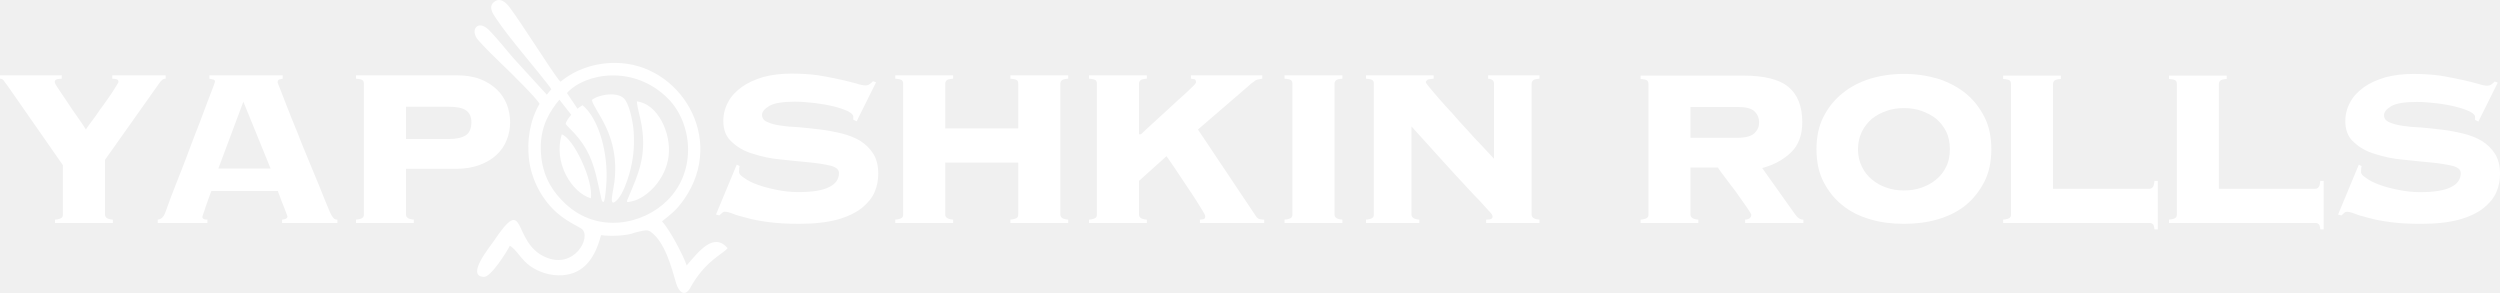
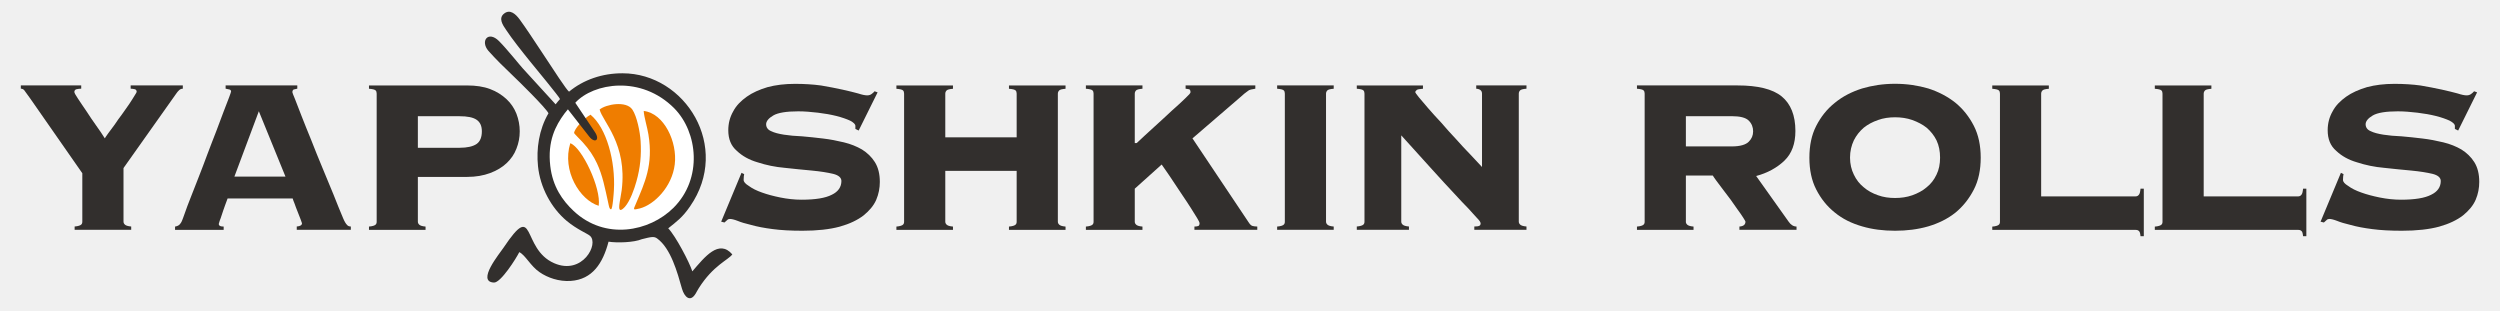
- <svg xmlns="http://www.w3.org/2000/svg" id="_лой_2" viewBox="0 0 1866.88 218.75">
+ <svg xmlns="http://www.w3.org/2000/svg" id="_Слой_1" data-name="Слой_1" viewBox="0 0 731.34 90.71">
  <defs>
-     <style>.cls-1,.cls-2{fill:#fff;}.cls-2{fill-rule:evenodd;}</style>
+     <style>
+       .cls-1 {
+         fill: #fff;
+       }
+ 
+       .cls-2, .cls-3 {
+         fill-rule: evenodd;
+       }
+ 
+       .cls-2, .cls-4 {
+         fill: #322f2d;
+       }
+ 
+       .cls-3 {
+         fill: #ef7d00;
+       }
+     </style>
  </defs>
-   <g id="_лой_1-2">
-     <g>
-       <g>
-         <path class="cls-1" d="M1262.36,160.23c0,1.04,.42,1.67,1.05,2.3,.63,.63,2.09,1.26,4.81,1.47v2.51h-43.1v-2.51c2.72-.21,4.4-.84,5.02-1.47,.63-.63,.84-1.26,.84-2.3V62.73c0-1.05-.21-1.88-.84-2.51-.62-.63-2.3-1.05-5.02-1.26v-2.51h76.59c15.48,0,26.78,2.72,33.68,8.37,6.91,5.65,10.46,14.44,10.46,26.36,0,9.62-2.72,17.15-8.37,22.6-5.65,5.44-12.97,9.42-21.55,11.72l24.69,34.73c1.67,2.51,3.77,3.77,6.07,3.77v2.51h-43.52v-2.51c3.14-.21,4.6-1.47,4.6-3.77,0-.21-.63-1.26-1.68-2.93-1.04-1.67-2.51-3.76-4.18-6.07-1.67-2.3-3.56-5.02-5.44-7.74-2.09-2.72-3.97-5.23-5.86-7.74-1.88-2.51-3.56-4.81-5.02-6.69-1.47-1.88-2.31-3.35-2.72-3.97h-20.51v35.15Zm35.15-57.33c6.07,0,10.46-1.26,12.76-3.56,2.3-2.31,3.35-4.81,3.35-7.95s-1.05-5.86-3.35-8.16c-2.3-2.3-6.69-3.35-12.76-3.35h-35.15v23.02h35.15Z" />
-         <path class="cls-1" d="M1421.75,80.72c-4.6,0-9,.62-12.97,2.09-4.19,1.46-7.74,3.35-10.88,5.86-3.14,2.72-5.65,5.85-7.53,9.62-1.88,3.97-2.93,8.37-2.93,13.18s1.04,9.21,2.93,12.97c1.89,3.97,4.39,7.11,7.53,9.62,3.14,2.72,6.69,4.6,10.88,6.07,3.97,1.46,8.37,2.09,12.97,2.09s9-.63,13.18-2.09c3.98-1.47,7.74-3.35,10.88-6.07,3.14-2.51,5.65-5.65,7.54-9.62,1.88-3.76,2.72-8.16,2.72-12.97s-.83-9.21-2.72-13.18c-1.89-3.77-4.4-6.9-7.54-9.62-3.14-2.51-6.9-4.4-10.88-5.86-4.18-1.47-8.58-2.09-13.18-2.09m0-25.53c9,0,17.37,1.26,25.32,3.56,7.74,2.51,14.65,6.07,20.71,10.88,5.86,4.81,10.46,10.67,14.02,17.58,3.56,6.91,5.23,15.06,5.23,24.27s-1.68,17.37-5.23,24.27c-3.56,6.9-8.16,12.76-14.02,17.58-6.07,4.81-12.97,8.16-20.71,10.46-7.95,2.31-16.32,3.35-25.32,3.35s-17.37-1.04-25.11-3.35c-7.95-2.3-14.86-5.65-20.72-10.46-6.07-4.81-10.67-10.67-14.23-17.58-3.56-6.9-5.23-15.06-5.23-24.27s1.68-17.37,5.23-24.27c3.55-6.9,8.16-12.76,14.23-17.58,5.85-4.81,12.76-8.37,20.72-10.88,7.74-2.3,16.11-3.56,25.11-3.56Z" />
-         <path class="cls-1" d="M1605.07,140.98c1.04,0,1.88-.42,2.51-1.26,.63-.62,1.05-2.3,1.26-4.6h2.51v36.2h-2.51c-.21-2.3-.63-3.56-1.26-3.98-.63-.63-1.47-.83-2.51-.83h-109.22v-2.51c2.72-.21,4.4-.83,5.02-1.47,.63-.63,.84-1.25,.84-2.3V62.73c0-1.05-.21-1.89-.84-2.51-.63-.63-2.3-1.05-5.02-1.26v-2.51h43.11v2.51c-2.72,.21-4.19,.63-4.81,1.26-.63,.63-1.05,1.46-1.05,2.51v78.25h71.98Z" />
-         <path class="cls-1" d="M1728.92,140.98c1.05,0,1.88-.42,2.51-1.26,.63-.62,1.04-2.3,1.25-4.6h2.51v36.2h-2.51c-.21-2.3-.63-3.56-1.25-3.98-.63-.63-1.46-.83-2.51-.83h-109.22v-2.51c2.72-.21,4.4-.83,5.02-1.47,.63-.63,.84-1.25,.84-2.3V62.73c0-1.05-.21-1.89-.84-2.51-.63-.63-2.3-1.05-5.02-1.26v-2.51h43.11v2.51c-2.72,.21-4.18,.63-4.81,1.26-.63,.63-1.05,1.46-1.05,2.51v78.25h71.98Z" />
-         <path class="cls-1" d="M1763.52,124.03c-.21,.84-.42,2.3-.42,4.39,0,1.46,1.26,2.93,3.97,4.6,2.51,1.89,5.86,3.56,10.04,5.03,3.98,1.47,8.79,2.72,14.02,3.77,5.23,1.05,10.67,1.67,16.11,1.67,10.46,0,18.2-1.26,23.01-3.76,4.82-2.3,7.33-5.86,7.33-10.46,0-2.51-2.09-4.39-6.28-5.44-4.39-1.05-9.62-1.88-16.11-2.51-6.49-.63-13.39-1.26-20.71-2.09-7.32-.62-14.23-2.09-20.72-4.18-6.49-1.89-11.72-4.82-15.9-8.79-4.39-3.76-6.49-9-6.49-15.69,0-5.23,1.25-10.04,3.77-14.44,2.3-4.39,5.86-7.95,10.25-11.09,4.4-3.14,9.63-5.44,15.91-7.32,6.28-1.67,13.18-2.51,20.92-2.51,7.11,0,13.81,.42,19.88,1.25,6.07,1.05,11.51,2.09,16.32,3.14,4.81,1.05,8.79,2.09,11.93,2.93,3.14,1.04,5.44,1.46,6.9,1.46s2.51-.42,3.35-1.05c.84-.63,1.67-1.26,2.3-2.09l2.3,.83-14.44,29.08-2.51-1.25v-2.3c0-1.26-1.25-2.51-3.97-3.97-2.71-1.26-6.28-2.52-10.46-3.56-4.18-1.05-8.79-1.89-14.01-2.51-5.23-.63-10.25-1.05-15.06-1.05-9,0-15.49,1.05-19.04,3.14-3.56,2.09-5.44,4.4-5.44,6.7s1.26,4.19,3.77,5.23c2.51,1.25,5.86,2.09,9.83,2.72,3.97,.63,8.58,1.05,13.81,1.26,5.23,.42,10.46,1.05,15.9,1.67,5.44,.63,10.68,1.67,15.9,2.93,5.23,1.26,9.83,3.14,13.81,5.44,3.97,2.51,7.32,5.65,9.83,9.62,2.51,3.98,3.77,9,3.77,15.07,0,4.61-.83,9.21-2.72,13.6-1.88,4.4-5.23,8.37-9.62,11.93-4.61,3.56-10.67,6.49-18.21,8.58-7.74,2.09-17.15,3.14-28.46,3.14-8.79,0-16.32-.42-22.59-1.26-6.49-.84-11.93-1.88-16.33-3.14-4.39-1.05-7.95-2.09-10.46-3.14-2.72-1.05-4.6-1.47-5.86-1.47-.83,0-1.46,.21-2.09,.84-.63,.63-1.46,1.25-2.09,1.88l-2.51-.63,15.49-37.24,2.09,1.05Z" />
-       </g>
-       <g>
-         <path class="cls-2" d="M441.94,74.65c2.18,9.16,21.21,26.13,16.83,61.49-.47,3.76-1.49,8.19-1.83,11.31-.6,5.55,1.72,4.22,4.34,1.41,4-4.6,7.08-13.48,8.7-19.2,3-10.54,3.92-20.23,3.24-31.02-.44-6.88-2.78-18.8-6.31-24-4.73-6.92-20.18-3.99-24.98,.02" />
-         <path class="cls-2" d="M472.78,150.11c10.61-2.8,24.42-16.2,26.51-33.6,2.13-17.11-8.18-39.03-23.71-40.79,.27,4.78,2.7,12.24,3.59,18.02,3.81,23.23-2.88,36.82-9.49,52.65-2.22,5.23-2.6,5.04,3.1,3.72" />
-         <path class="cls-2" d="M441.22,148.12c2.04-13.31-12.84-44.72-21.7-47.77-6.52,21.09,7.37,43.4,21.7,47.77" />
-         <path class="cls-2" d="M422.45,92.62c-.01,.28,6.01,6.39,6.38,6.79,5.06,5.47,8.53,10.82,11.1,16.34,4.3,9.21,6.1,18.9,8.63,30.39,.51,2.32,.84,4.73,2.07,4.66,1.27,.3,2.14-13.08,2.23-14.67,1.24-21.81-5.52-47.37-17.87-57.56-5.34,3-12.37,10.84-12.54,14.05" />
-         <path class="cls-1" d="M123.69,56.24v2.52c-1.05,0-2.1,.42-2.73,1.04-.84,.84-1.68,1.68-2.3,2.73l-40.25,56.82v40.88c0,1.05,.42,1.68,1.04,2.31,.63,.63,2.1,1.26,4.82,1.47v2.51H41.09v-2.51c2.73-.21,4.4-.84,5.03-1.47,.63-.63,.84-1.26,.84-2.31v-36.89L6.92,65.88c-2.31-3.15-3.78-5.24-4.4-6.08-.63-.63-1.47-1.04-2.51-1.04v-2.52H46.12v2.52c-1.26,0-2.52,.21-3.56,.42-1.05,.21-1.68,1.04-1.68,2.1,0,.63,.84,2.31,2.72,5.03,1.89,2.73,3.99,6.08,6.5,9.64,2.31,3.56,4.82,7.34,7.55,11.11,2.73,3.78,4.82,6.92,6.5,9.64,.42-.63,1.26-2.1,2.73-3.98,1.47-1.89,2.93-3.99,4.82-6.5,1.68-2.52,3.56-5.25,5.66-7.97,1.89-2.73,3.78-5.46,5.45-7.76,1.46-2.31,2.93-4.4,3.98-6.29,1.05-1.68,1.68-2.73,1.68-2.93,0-1.05-.42-1.89-1.47-2.1-1.05-.21-2.1-.42-3.15-.42v-2.52h39.84Z" />
-         <path class="cls-1" d="M202.06,125.84l-20.33-49.9-18.66,49.9h38.99Zm-50.94,36.06c0,.63,.21,1.26,.84,1.47,.42,.42,1.46,.63,2.93,.63v2.52h-37.11v-2.52c1.47-.21,2.73-.84,3.35-1.47,.63-.63,1.47-1.67,2.1-3.35,.21-.63,1.04-2.51,2.1-5.66,1.05-3.14,2.52-6.91,4.4-11.74,1.89-4.61,3.77-9.85,6.08-15.52,2.31-5.66,4.4-11.53,6.71-17.61,2.3-5.87,4.4-11.74,6.71-17.4,2.1-5.66,3.98-10.69,5.66-15.09,1.68-4.4,3.14-8.18,4.19-10.9,1.05-2.72,1.47-4.19,1.47-4.4,0-.63-.42-1.25-1.26-1.46-1.05-.21-1.89-.42-2.93-.63v-2.51h54.72v2.51c-1.05,.21-2.09,.42-2.72,.63-.63,.21-1.05,1.05-1.05,2.1,0,.21,.63,2.09,2.09,5.45,1.26,3.36,2.94,7.76,5.03,13,2.09,5.45,4.61,11.53,7.34,18.24,2.72,6.92,5.45,13.84,8.38,20.76,2.93,7.13,5.87,14.04,8.59,20.75,2.73,6.71,5.03,12.79,7.34,18.03,1.04,2.52,2.09,4.19,2.94,5.03,.63,.84,1.68,1.26,2.93,1.26v2.52h-41.3v-2.52c2.73-.21,3.98-1.05,3.98-2.51,0-.21-.42-1.05-1.04-2.93-.63-1.68-1.47-3.56-2.31-5.87-.84-2.1-1.68-4.19-2.3-6.07-.84-1.89-1.26-3.36-1.47-3.99h-49.69c-1.47,3.77-2.51,6.92-3.35,9.23-.84,2.3-1.47,4.19-1.88,5.66-.63,1.47-.84,2.31-1.05,2.94-.21,.63-.42,1.26-.42,1.47Z" />
-         <path class="cls-1" d="M303.16,160.22c0,1.04,.42,1.68,1.05,2.3,.63,.63,2.09,1.26,4.82,1.47v2.52h-43.19v-2.52c2.73-.21,4.4-.84,5.03-1.47,.63-.63,.84-1.26,.84-2.3V62.52c0-1.04-.21-1.89-.84-2.51-.63-.63-2.31-1.05-5.03-1.26v-2.52h75.06c6.5,0,12.37,.84,17.4,2.73,5.03,1.88,9.22,4.61,12.57,7.76,3.36,3.14,5.87,6.92,7.55,11.11,1.68,4.4,2.51,8.8,2.51,13.42s-.84,9.02-2.51,13.21c-1.68,4.4-4.19,7.97-7.55,11.11-3.35,3.15-7.54,5.66-12.57,7.55-5.03,1.89-10.9,2.94-17.4,2.94h-37.74v34.17Zm31.87-56.4c5.87,0,10.27-1.05,13-2.93,2.72-1.89,3.98-5.24,3.98-9.65,0-3.98-1.26-6.92-3.98-8.8-2.72-1.89-7.13-2.73-13-2.73h-31.87v24.11h31.87Z" />
-         <path class="cls-1" d="M552.31,123.95c-.21,.84-.42,2.3-.42,4.4,0,1.47,1.26,2.94,3.98,4.61,2.52,1.89,5.87,3.57,10.06,5.04,3.99,1.47,8.81,2.72,14.05,3.77,5.24,1.05,10.69,1.68,16.14,1.68,10.49,0,18.24-1.26,23.06-3.77,4.82-2.31,7.34-5.87,7.34-10.49,0-2.51-2.09-4.4-6.29-5.45-4.4-1.05-9.64-1.89-16.14-2.52-6.5-.63-13.42-1.26-20.76-2.1-7.33-.63-14.26-2.09-20.76-4.19-6.5-1.89-11.74-4.83-15.93-8.81-4.4-3.77-6.5-9.02-6.5-15.73,0-5.24,1.25-10.06,3.77-14.47,2.3-4.4,5.87-7.97,10.27-11.11,4.4-3.14,9.64-5.45,15.93-7.33,6.29-1.68,13.21-2.52,20.96-2.52,7.13,0,13.84,.42,19.92,1.26,6.08,1.05,11.53,2.1,16.35,3.15,4.83,1.05,8.81,2.09,11.95,2.94,3.15,1.04,5.45,1.47,6.92,1.47s2.52-.42,3.35-1.05c.84-.63,1.68-1.26,2.31-2.1l2.31,.84-14.47,29.14-2.52-1.26v-2.31c0-1.26-1.26-2.52-3.98-3.98-2.72-1.26-6.29-2.52-10.48-3.56-4.2-1.05-8.81-1.89-14.05-2.52-5.24-.63-10.27-1.05-15.09-1.05-9.02,0-15.52,1.05-19.08,3.15-3.56,2.1-5.46,4.4-5.46,6.71s1.26,4.19,3.78,5.24c2.51,1.25,5.87,2.1,9.85,2.72,3.99,.63,8.59,1.05,13.84,1.26,5.24,.42,10.48,1.05,15.93,1.68,5.45,.63,10.69,1.68,15.93,2.93,5.24,1.26,9.85,3.15,13.84,5.45,3.98,2.52,7.33,5.66,9.85,9.64,2.51,3.99,3.77,9.02,3.77,15.1,0,4.61-.84,9.22-2.73,13.63-1.89,4.4-5.24,8.38-9.64,11.95-4.61,3.57-10.69,6.5-18.24,8.6-7.76,2.09-17.19,3.14-28.51,3.14-8.8,0-16.35-.42-22.64-1.26-6.5-.84-11.95-1.88-16.35-3.14-4.4-1.05-7.97-2.1-10.49-3.15-2.73-1.05-4.61-1.47-5.87-1.47-.84,0-1.47,.21-2.1,.84-.63,.63-1.47,1.25-2.09,1.89l-2.52-.63,15.52-37.32,2.09,1.05Z" />
-         <path class="cls-1" d="M791.81,160.22c0,1.05,.42,1.68,1.05,2.3,.63,.63,2.1,1.26,4.83,1.47v2.52h-43.19v-2.52c2.73-.21,4.4-.84,5.03-1.47,.63-.63,.84-1.25,.84-2.3v-38.79h-54.51v38.79c0,1.05,.42,1.68,1.05,2.3,.63,.63,2.1,1.26,4.82,1.47v2.52h-43.18v-2.52c2.72-.21,4.4-.84,5.03-1.47,.63-.63,.84-1.25,.84-2.3V62.53c0-1.05-.21-1.89-.84-2.52-.63-.63-2.31-1.05-5.03-1.26v-2.51h43.18v2.51c-2.72,.21-4.19,.63-4.82,1.26-.63,.63-1.05,1.47-1.05,2.52v33.33h54.51V62.53c0-1.05-.21-1.89-.84-2.52-.63-.63-2.31-1.05-5.03-1.26v-2.51h43.19v2.51c-2.73,.21-4.2,.63-4.83,1.26-.63,.63-1.05,1.47-1.05,2.52v97.69Z" />
-         <path class="cls-1" d="M896.03,164c1.26,0,2.3-.21,2.94-.42,.63-.21,1.05-.84,1.05-2.31,0-.42-.63-1.68-1.89-3.77-1.26-2.1-2.93-4.61-4.82-7.76-1.89-3.15-4.19-6.29-6.5-9.85-2.3-3.56-4.61-6.92-6.71-10.06-2.09-3.15-3.98-6.08-5.66-8.38-1.68-2.31-2.73-3.99-3.35-4.82l-20.55,18.45v25.16c0,1.04,.42,1.68,1.05,2.3,.63,.63,2.1,1.26,4.82,1.47v2.52h-43.18v-2.52c2.72-.21,4.4-.84,5.03-1.47,.63-.63,.84-1.26,.84-2.3V62.52c0-1.05-.21-1.88-.84-2.51-.63-.63-2.31-1.05-5.03-1.26v-2.52h43.18v2.52c-2.72,.21-4.19,.63-4.82,1.26-.63,.63-1.05,1.46-1.05,2.51v37.74h1.47c4.19-3.99,8.8-8.18,13.63-12.58,4.82-4.4,9.22-8.38,13.21-12.16,3.99-3.56,7.55-6.71,10.28-9.43,2.72-2.51,3.98-3.98,3.98-4.61,0-1.26-.42-2.1-1.05-2.3-.63-.21-1.68-.21-2.72-.42v-2.52h53.25v2.52c-1.47,.21-2.52,.42-3.36,.63-1.05,.21-1.88,.63-2.52,1.26-.84,.63-1.68,1.26-2.52,1.88-1.05,.84-2.09,1.89-3.35,2.94l-36.27,31.24,42.77,63.94c1.04,1.68,2.1,2.73,3.14,2.94,1.05,.21,2.1,.42,3.56,.42v2.52h-48.01v-2.52Z" />
-         <path class="cls-1" d="M959.23,164c2.72-.21,4.4-.84,5.03-1.47,.63-.63,.84-1.26,.84-2.3V62.52c0-1.05-.21-1.88-.84-2.51-.63-.63-2.31-1.05-5.03-1.26v-2.52h43.19v2.52c-2.73,.21-4.2,.63-4.82,1.26-.63,.63-1.05,1.46-1.05,2.51v97.7c0,1.04,.42,1.68,1.05,2.3,.63,.63,2.1,1.26,4.82,1.47v2.52h-43.19v-2.52Z" />
-         <path class="cls-1" d="M1025.92,62.53c0-1.05-.21-1.89-.84-2.52-.63-.63-2.3-1.04-5.03-1.25v-2.52h50.53v2.52c-2.31,.21-3.99,.42-4.61,.84-.84,.63-1.26,1.26-1.26,1.89,0,.21,.84,1.47,2.73,3.78,1.89,2.31,4.19,5.03,7.13,8.38,2.93,3.36,6.29,7.13,10.06,11.11,3.56,4.19,7.34,8.39,11.11,12.37,3.78,4.19,7.34,8.18,10.9,11.74,3.56,3.77,6.5,6.92,9.01,9.65V62.53c0-2.31-1.47-3.56-4.4-3.77v-2.52h38.36v2.52c-2.72,.21-4.19,.63-4.82,1.25-.63,.63-1.05,1.47-1.05,2.52v97.69c0,1.05,.42,1.68,1.05,2.31,.63,.63,2.09,1.26,4.82,1.47v2.51h-39.83v-2.51c1.89,0,3.35-.21,3.98-.63,.63-.42,.84-1.05,.84-1.68,0-.42-.21-1.05-.63-1.68-.42-.63-1.26-1.68-2.73-3.14-1.47-1.47-3.35-3.77-6.08-6.71-2.73-2.73-6.5-6.71-10.9-11.53-4.4-4.82-10.06-10.69-16.56-18.03-6.5-7.13-14.47-15.93-23.69-26.2v65.83c0,1.05,.42,1.68,1.05,2.31,.63,.63,2.1,1.26,4.82,1.47v2.51h-39.84v-2.51c2.73-.21,4.4-.84,5.03-1.47,.63-.63,.84-1.26,.84-2.31V62.53Z" />
-         <path class="cls-2" d="M494.32,165.33c6.3-5.07,10.8-8.18,16.69-16.75,31.51-45.51-3.69-101.58-51.52-101.6-15.32-.08-29.87,4.88-40.91,14.05-2.13-1.67-11.29-15.84-20.65-30.02-6.24-9.46-12.59-19.07-17.03-25.09-3.11-4.22-7.32-7.99-11.79-4.59-4.75,3.58-1.1,8.88,1.35,12.45,4.42,6.74,12.2,16.58,18.56,24.4,2.97,3.7,22.59,27.36,22.67,28.51-.9,.98-2.42,2.76-3.34,4.03l-24.98-27.33c-2.36-2.56-12.01-14.69-18.26-20.98-8.29-8.24-14.47,0-8.08,7.47,5.59,6.29,12.46,13.01,18.5,18.78,4.79,4.55,25.09,24.46,27.38,28.88-7.39,12.65-9.32,27.34-8.01,40.29,1.65,16.37,10.13,31.97,21.94,41.89,8,6.63,15.55,9.53,17.73,11.35,7.21,6.04-5.68,30.4-27.32,20.92-25.36-11.03-13.78-48.85-38.62-11.83-2.85,4.3-20.93,26-7.32,26.62,5.19,.28,17.08-18.58,19.38-23.22,4.65,2.23,8.56,10.57,15.45,15.28,6.2,4.34,14.93,7.31,23.85,6.7,16.51-1.16,24.52-13.45,28.83-29.97,6.37,.98,19.15,.72,25.45-1.91,6.93-1.77,9.43-2.28,11.69-.53,10.41,7.54,15.41,25.93,18.95,38.4,1.84,6.17,6.24,10.68,10.44,3.65,.64-1.08,1.33-2.52,2.36-4.13,11.01-17.44,22.49-21.52,25.6-25.78-10.27-11.91-21.09,1.95-30.54,12.94-2.16-6.86-12.84-27.16-18.43-32.88m-56.19-73.83l-14.78-22.04c13.8-15.12,50.22-21.31,75.58,4.26,17.97,18.22,21.79,53.53-.52,75.86-18.45,18.43-52.34,25.03-76.31,2.49-8.46-7.9-16.02-18.51-17.86-34.4-2.17-18.95,4-30.72,10.9-40.05,.54-.73,1.98-2.38,2.59-3.17l16.18,20.69c4.4,5.66,8.74,2.82,4.23-3.64Z" />
-       </g>
-     </g>
+   <circle class="cls-1" cx="181.51" cy="46.18" r="22.26" />
+   <g>
+     <path class="cls-3" d="M175.42,32.05c.83,3.51,8.13,10.01,6.45,23.56-.18,1.44-.57,3.14-.7,4.34-.23,2.13.66,1.62,1.66.54,1.53-1.76,2.71-5.16,3.33-7.36,1.15-4.04,1.5-7.75,1.24-11.89-.17-2.64-1.06-7.2-2.42-9.2-1.81-2.65-7.73-1.53-9.57,0" />
+     <path class="cls-3" d="M187.23,60.96c4.07-1.07,9.36-6.21,10.16-12.87.81-6.56-3.13-14.95-9.08-15.63.1,1.83,1.03,4.69,1.38,6.9,1.46,8.9-1.1,14.11-3.64,20.17-.85,2-.99,1.93,1.19,1.43" />
+     <path class="cls-3" d="M175.14,60.2c.78-5.1-4.92-17.13-8.31-18.3-2.5,8.08,2.82,16.63,8.31,18.3" />
+     <path class="cls-3" d="M167.95,38.94c0,.11,2.3,2.45,2.44,2.6,1.94,2.1,3.27,4.15,4.25,6.26,1.65,3.53,2.34,7.24,3.31,11.64.2.89.32,1.81.79,1.78.49.12.82-5.01.85-5.62.47-8.36-2.11-18.15-6.85-22.05-2.05,1.15-4.74,4.15-4.8,5.38" />
+     <path class="cls-4" d="M53.48,24.99v.96c-.4,0-.8.16-1.05.4-.32.32-.64.64-.88,1.04l-15.42,21.77v15.66c0,.4.16.64.4.88.24.24.8.48,1.85.56v.96s-16.55,0-16.55,0v-.96c1.05-.08,1.69-.32,1.93-.56.24-.24.32-.48.32-.88v-14.14s-15.34-22.01-15.34-22.01c-.88-1.2-1.45-2.01-1.69-2.33-.24-.24-.56-.4-.96-.4v-.96s17.67,0,17.67,0v.96c-.48,0-.96.08-1.37.16-.4.08-.64.4-.64.8,0,.24.32.88,1.04,1.93.72,1.05,1.53,2.33,2.49,3.69.88,1.37,1.85,2.81,2.89,4.26,1.04,1.45,1.85,2.65,2.49,3.69.16-.24.48-.8,1.04-1.53.56-.72,1.13-1.53,1.85-2.49.64-.96,1.36-2.01,2.17-3.05.72-1.04,1.45-2.09,2.09-2.97.56-.88,1.12-1.69,1.53-2.41.4-.64.64-1.04.64-1.12,0-.4-.16-.72-.56-.8-.4-.08-.8-.16-1.2-.16v-.96s15.26,0,15.26,0Z" />
+     <path class="cls-4" d="M83.51,51.66l-7.79-19.12-7.15,19.12h14.94ZM63.99,65.48c0,.24.08.48.32.56.16.16.56.24,1.12.24v.96s-14.22,0-14.22,0v-.96c.56-.08,1.05-.32,1.29-.56.24-.24.56-.64.8-1.29.08-.24.4-.96.8-2.17.4-1.2.96-2.65,1.69-4.5.72-1.77,1.45-3.77,2.33-5.95.88-2.17,1.69-4.42,2.57-6.75.88-2.25,1.69-4.5,2.57-6.67.8-2.17,1.53-4.1,2.17-5.78.64-1.69,1.2-3.13,1.61-4.18.4-1.04.56-1.61.56-1.69,0-.24-.16-.48-.48-.56-.4-.08-.72-.16-1.12-.24v-.96s20.97,0,20.97,0v.96c-.4.08-.8.16-1.04.24-.24.08-.4.4-.4.8,0,.08.24.8.8,2.09.48,1.28,1.13,2.97,1.93,4.98.8,2.09,1.77,4.42,2.81,6.99,1.04,2.65,2.09,5.3,3.21,7.95,1.13,2.73,2.25,5.38,3.29,7.95,1.04,2.57,1.93,4.9,2.81,6.91.4.96.8,1.61,1.13,1.93.24.32.64.48,1.12.48v.96s-15.82,0-15.82,0v-.96c1.04-.08,1.53-.4,1.53-.96,0-.08-.16-.4-.4-1.13-.24-.64-.56-1.36-.88-2.25-.32-.8-.64-1.61-.88-2.33-.32-.72-.48-1.28-.56-1.53h-19.04c-.56,1.45-.96,2.65-1.28,3.53-.32.88-.56,1.61-.72,2.17-.24.56-.32.88-.4,1.12-.08.24-.16.48-.16.56Z" />
+     <path class="cls-4" d="M122.24,64.84c0,.4.16.64.4.88.24.24.8.48,1.85.56v.96s-16.55,0-16.55,0v-.96c1.05-.08,1.69-.32,1.93-.56.24-.24.32-.48.32-.88V27.4c0-.4-.08-.72-.32-.96-.24-.24-.88-.4-1.93-.48v-.96s28.76,0,28.76,0c2.49,0,4.74.32,6.67,1.05,1.93.72,3.53,1.77,4.82,2.97,1.29,1.2,2.25,2.65,2.89,4.26.64,1.69.96,3.37.96,5.14,0,1.77-.32,3.45-.96,5.06-.64,1.69-1.61,3.05-2.89,4.26-1.28,1.21-2.89,2.17-4.82,2.89-1.93.72-4.18,1.12-6.67,1.12h-14.46s0,13.09,0,13.09ZM134.45,43.23c2.25,0,3.94-.4,4.98-1.12,1.04-.72,1.53-2.01,1.53-3.7,0-1.52-.48-2.65-1.53-3.37-1.04-.72-2.73-1.04-4.98-1.04h-12.21s0,9.24,0,9.24h12.21Z" />
+     <path class="cls-4" d="M217.7,50.94c-.08.32-.16.88-.16,1.69,0,.56.48,1.13,1.53,1.77.96.72,2.25,1.37,3.86,1.93,1.53.56,3.37,1.04,5.38,1.45,2.01.4,4.1.64,6.18.64,4.02,0,6.99-.48,8.84-1.45,1.85-.88,2.81-2.25,2.81-4.02,0-.96-.8-1.69-2.41-2.09-1.69-.4-3.7-.72-6.19-.96-2.49-.24-5.14-.48-7.95-.8-2.81-.24-5.46-.8-7.95-1.61-2.49-.72-4.5-1.85-6.1-3.37-1.69-1.45-2.49-3.45-2.49-6.02,0-2.01.48-3.86,1.45-5.54.88-1.69,2.25-3.05,3.94-4.26,1.69-1.2,3.7-2.09,6.1-2.81,2.41-.64,5.06-.96,8.03-.96,2.73,0,5.3.16,7.63.48,2.33.4,4.42.8,6.26,1.21,1.85.4,3.38.8,4.58,1.12,1.2.4,2.09.56,2.65.56s.96-.16,1.28-.4c.32-.24.64-.48.88-.8l.88.32-5.54,11.17-.96-.48v-.88c0-.48-.48-.96-1.53-1.53-1.04-.48-2.41-.96-4.02-1.37-1.61-.4-3.37-.72-5.38-.96-2.01-.24-3.94-.4-5.78-.4-3.45,0-5.94.4-7.31,1.21-1.37.8-2.09,1.69-2.09,2.57,0,.88.48,1.61,1.45,2.01.96.48,2.25.8,3.78,1.04,1.53.24,3.29.4,5.3.48,2.01.16,4.02.4,6.11.64,2.09.24,4.1.64,6.1,1.12,2.01.48,3.77,1.21,5.3,2.09,1.53.96,2.81,2.17,3.77,3.69.96,1.53,1.45,3.45,1.45,5.78,0,1.77-.32,3.53-1.04,5.22-.72,1.69-2.01,3.21-3.69,4.58-1.77,1.37-4.1,2.49-6.99,3.3-2.97.8-6.59,1.2-10.92,1.2-3.37,0-6.27-.16-8.67-.48-2.49-.32-4.58-.72-6.27-1.2-1.69-.4-3.05-.8-4.02-1.21-1.04-.4-1.77-.56-2.25-.56-.32,0-.56.08-.8.32-.24.24-.56.48-.8.72l-.96-.24,5.95-14.3.8.4Z" />
+     <path class="cls-4" d="M309.46,64.84c0,.4.16.64.4.88.24.24.8.48,1.85.56v.96s-16.55,0-16.55,0v-.96c1.05-.08,1.69-.32,1.93-.56.24-.24.32-.48.32-.88v-14.86s-20.88,0-20.88,0v14.86c0,.4.16.64.4.88.24.24.8.48,1.85.56v.96s-16.55,0-16.55,0v-.96c1.04-.08,1.69-.32,1.93-.56.24-.24.32-.48.32-.88V27.41c0-.4-.08-.72-.32-.96-.24-.24-.88-.4-1.93-.48v-.96s16.55,0,16.55,0v.96c-1.04.08-1.61.24-1.85.48-.24.24-.4.56-.4.96v12.77s20.88,0,20.88,0v-12.77c0-.4-.08-.72-.32-.96-.24-.24-.88-.4-1.93-.48v-.96s16.55,0,16.55,0v.96c-1.04.08-1.61.24-1.85.48-.24.24-.4.56-.4.96v37.43Z" />
+     <path class="cls-4" d="M349.39,66.28c.48,0,.88-.08,1.13-.16.24-.08.4-.32.4-.88,0-.16-.24-.64-.72-1.45-.48-.8-1.12-1.77-1.85-2.97-.72-1.2-1.61-2.41-2.49-3.77-.88-1.37-1.77-2.65-2.57-3.86-.8-1.2-1.53-2.33-2.17-3.21-.64-.88-1.04-1.53-1.29-1.85l-7.87,7.07v9.64c0,.4.16.64.4.88.24.24.8.48,1.85.56v.96s-16.55,0-16.55,0v-.96c1.04-.08,1.69-.32,1.93-.56.24-.24.32-.48.32-.88V27.4c0-.4-.08-.72-.32-.96-.24-.24-.88-.4-1.93-.48v-.97s16.55,0,16.55,0v.97c-1.04.08-1.61.24-1.85.48-.24.24-.4.56-.4.96v14.46h.56c1.61-1.53,3.37-3.13,5.22-4.82,1.85-1.69,3.53-3.21,5.06-4.66,1.53-1.37,2.89-2.57,3.94-3.62,1.04-.96,1.53-1.53,1.53-1.77,0-.48-.16-.8-.4-.88-.24-.08-.64-.08-1.04-.16v-.97s20.4,0,20.4,0v.97c-.56.08-.96.16-1.29.24-.4.08-.72.24-.96.48-.32.24-.64.48-.96.72-.4.32-.8.72-1.28,1.12l-13.9,11.97,16.39,24.5c.4.64.8,1.04,1.2,1.13.4.08.8.16,1.37.16v.96s-18.39,0-18.39,0v-.96Z" />
+     <path class="cls-4" d="M373.61,66.28c1.04-.08,1.69-.32,1.93-.56.24-.24.32-.48.32-.88V27.4c0-.4-.08-.72-.32-.96-.24-.24-.88-.4-1.93-.48v-.97s16.55,0,16.55,0v.97c-1.04.08-1.61.24-1.85.48-.24.24-.4.56-.4.96v37.43c0,.4.16.64.4.88.24.24.8.48,1.85.56v.96s-16.55,0-16.55,0v-.96Z" />
+     <path class="cls-4" d="M399.16,27.4c0-.4-.08-.72-.32-.96s-.88-.4-1.93-.48v-.96s19.36,0,19.36,0v.96c-.88.08-1.53.16-1.77.32-.32.24-.48.48-.48.72,0,.08.32.56,1.04,1.45.72.88,1.61,1.93,2.73,3.21,1.12,1.29,2.41,2.73,3.86,4.26,1.37,1.61,2.81,3.21,4.26,4.74,1.45,1.61,2.81,3.13,4.18,4.5,1.36,1.45,2.49,2.65,3.45,3.69v-21.45c0-.88-.56-1.36-1.69-1.45v-.96s14.7,0,14.7,0v.96c-1.04.08-1.61.24-1.85.48-.24.24-.4.56-.4.96v37.43c0,.4.16.64.4.88.24.24.8.48,1.85.56v.96s-15.26,0-15.26,0v-.96c.72,0,1.28-.08,1.53-.24.24-.16.32-.4.32-.64,0-.16-.08-.4-.24-.64-.16-.24-.48-.64-1.04-1.2-.56-.56-1.28-1.45-2.33-2.57-1.04-1.04-2.49-2.57-4.18-4.42-1.69-1.85-3.86-4.1-6.35-6.91-2.49-2.73-5.54-6.1-9.08-10.04v25.22c0,.4.16.64.4.88.24.24.8.48,1.85.56v.96s-15.26,0-15.26,0v-.96c1.04-.08,1.69-.32,1.93-.56.24-.24.32-.48.32-.88V27.4Z" />
+     <path class="cls-4" d="M493.17,64.84c0,.4.16.64.4.88.24.24.8.48,1.85.56v.96s-16.55,0-16.55,0v-.96c1.04-.08,1.69-.32,1.93-.56.24-.24.32-.48.32-.88V27.4c0-.4-.08-.72-.32-.96-.24-.24-.88-.4-1.93-.48v-.97s29.4,0,29.4,0c5.94,0,10.28,1.05,12.93,3.21,2.65,2.17,4.02,5.54,4.02,10.12,0,3.69-1.04,6.58-3.21,8.67-2.17,2.09-4.98,3.62-8.27,4.5l9.48,13.33c.64.96,1.45,1.45,2.33,1.45v.96s-16.71,0-16.71,0v-.96c1.2-.08,1.77-.56,1.77-1.45,0-.08-.24-.48-.64-1.12-.4-.64-.96-1.45-1.61-2.33-.64-.88-1.36-1.93-2.09-2.97-.8-1.04-1.52-2.01-2.25-2.97-.72-.96-1.36-1.85-1.93-2.57-.56-.72-.88-1.28-1.04-1.52h-7.87s0,13.49,0,13.49ZM506.67,42.83c2.33,0,4.02-.48,4.9-1.37.88-.88,1.28-1.85,1.28-3.05,0-1.2-.4-2.25-1.28-3.13-.88-.88-2.57-1.29-4.9-1.29h-13.49s0,8.84,0,8.84h13.49Z" />
+     <path class="cls-4" d="M554.37,34.31c-1.77,0-3.45.24-4.98.8-1.61.56-2.97,1.28-4.18,2.25-1.21,1.05-2.17,2.25-2.89,3.69-.72,1.52-1.12,3.21-1.12,5.06s.4,3.53,1.12,4.98c.72,1.53,1.69,2.73,2.89,3.7,1.2,1.04,2.57,1.77,4.18,2.33,1.53.56,3.21.8,4.98.8,1.77,0,3.46-.24,5.06-.8,1.53-.56,2.97-1.28,4.18-2.33,1.21-.96,2.17-2.17,2.89-3.7.72-1.45,1.04-3.13,1.04-4.98,0-1.85-.32-3.54-1.04-5.06-.72-1.45-1.69-2.65-2.89-3.69-1.2-.96-2.65-1.69-4.18-2.25-1.61-.56-3.29-.8-5.06-.8M554.37,24.51c3.46,0,6.67.48,9.72,1.37,2.97.96,5.62,2.33,7.95,4.18,2.25,1.85,4.02,4.1,5.38,6.75,1.36,2.65,2.01,5.78,2.01,9.32,0,3.53-.64,6.67-2.01,9.32-1.37,2.65-3.13,4.9-5.38,6.75-2.33,1.85-4.98,3.13-7.95,4.02-3.05.88-6.26,1.28-9.72,1.28-3.45,0-6.67-.4-9.64-1.28-3.05-.88-5.7-2.17-7.95-4.02-2.33-1.85-4.1-4.1-5.46-6.75-1.37-2.65-2.01-5.78-2.01-9.32,0-3.54.64-6.67,2.01-9.32,1.36-2.65,3.13-4.9,5.46-6.75,2.25-1.85,4.9-3.21,7.95-4.18,2.97-.88,6.18-1.37,9.64-1.37Z" />
+     <path class="cls-4" d="M624.74,57.45c.4,0,.72-.16.96-.48.24-.24.4-.88.48-1.77h.96s0,13.9,0,13.9h-.96c-.08-.88-.24-1.36-.48-1.53-.24-.24-.56-.32-.96-.32h-41.93s0-.96,0-.96c1.04-.08,1.69-.32,1.93-.56.24-.24.32-.48.32-.88V27.41c0-.4-.08-.72-.32-.96-.24-.24-.88-.4-1.93-.48v-.96s16.55,0,16.55,0v.96c-1.05.08-1.61.24-1.85.48-.24.24-.4.56-.4.96v30.04s27.63,0,27.63,0Z" />
+     <path class="cls-4" d="M672.29,57.45c.4,0,.72-.16.96-.48.24-.24.4-.88.48-1.77h.96s0,13.9,0,13.9h-.96c-.08-.88-.24-1.36-.48-1.53-.24-.24-.56-.32-.96-.32h-41.93s0-.96,0-.96c1.04-.08,1.69-.32,1.93-.56.24-.24.32-.48.32-.88V27.41c0-.4-.08-.72-.32-.96-.24-.24-.88-.4-1.93-.48v-.96s16.55,0,16.55,0v.96c-1.04.08-1.61.24-1.85.48-.24.24-.4.56-.4.96v30.04s27.63,0,27.63,0Z" />
+     <path class="cls-4" d="M685.57,50.94c-.08.32-.16.88-.16,1.69,0,.56.48,1.13,1.53,1.77.96.72,2.25,1.37,3.86,1.93,1.53.56,3.37,1.04,5.38,1.45,2.01.4,4.1.64,6.19.64,4.02,0,6.99-.48,8.83-1.45,1.85-.88,2.81-2.25,2.81-4.02,0-.96-.8-1.69-2.41-2.09-1.69-.4-3.7-.72-6.18-.96-2.49-.24-5.14-.48-7.95-.8-2.81-.24-5.46-.8-7.95-1.61-2.49-.72-4.5-1.85-6.1-3.37-1.69-1.45-2.49-3.45-2.49-6.02,0-2.01.48-3.86,1.45-5.54.88-1.69,2.25-3.05,3.94-4.26,1.69-1.2,3.7-2.09,6.11-2.81,2.41-.64,5.06-.96,8.03-.96,2.73,0,5.3.16,7.63.48,2.33.4,4.42.8,6.27,1.21,1.85.4,3.37.8,4.58,1.12,1.2.4,2.09.56,2.65.56.56,0,.96-.16,1.29-.4.32-.24.64-.48.88-.8l.88.32-5.54,11.17-.96-.48v-.88c0-.48-.48-.96-1.53-1.53-1.04-.48-2.41-.96-4.02-1.37-1.61-.4-3.37-.72-5.38-.96-2.01-.24-3.93-.4-5.78-.4-3.45,0-5.94.4-7.31,1.21-1.37.8-2.09,1.69-2.09,2.57,0,.88.48,1.61,1.45,2.01.96.48,2.25.8,3.77,1.04,1.53.24,3.29.4,5.3.48,2.01.16,4.02.4,6.1.64,2.09.24,4.1.64,6.1,1.12,2.01.48,3.78,1.21,5.3,2.09,1.53.96,2.81,2.17,3.77,3.69.96,1.53,1.45,3.45,1.45,5.78,0,1.77-.32,3.53-1.04,5.22-.72,1.69-2.01,3.21-3.69,4.58-1.77,1.37-4.1,2.49-6.99,3.3-2.97.8-6.59,1.2-10.92,1.2-3.37,0-6.27-.16-8.67-.48-2.49-.32-4.58-.72-6.27-1.2-1.68-.4-3.05-.8-4.02-1.21-1.05-.4-1.77-.56-2.25-.56-.32,0-.56.08-.8.32-.24.24-.56.48-.8.72l-.97-.24,5.95-14.3.8.4Z" />
+     <path class="cls-2" d="M195.48,66.79c2.41-1.94,4.14-3.13,6.39-6.42,12.07-17.43-1.41-38.92-19.74-38.93-5.87-.03-11.44,1.87-15.67,5.38-.82-.64-4.33-6.07-7.91-11.5-2.39-3.62-4.83-7.31-6.52-9.62-1.19-1.62-2.81-3.06-4.52-1.76-1.82,1.37-.42,3.4.52,4.77,1.69,2.58,4.68,6.35,7.11,9.35,1.14,1.42,8.66,10.48,8.68,10.92-.34.38-.93,1.06-1.28,1.54l-9.57-10.47c-.91-.98-4.6-5.63-7-8.04-3.18-3.16-5.54,0-3.1,2.86,2.14,2.41,4.77,4.99,7.09,7.19,1.84,1.74,9.61,9.37,10.49,11.07-2.83,4.85-3.57,10.47-3.07,15.44.63,6.27,3.88,12.25,8.4,16.05,3.07,2.54,5.96,3.65,6.79,4.35,2.76,2.31-2.18,11.65-10.47,8.02-9.72-4.23-5.28-18.72-14.8-4.53-1.09,1.65-8.02,9.96-2.81,10.2,1.99.11,6.55-7.12,7.42-8.9,1.78.85,3.28,4.05,5.92,5.85,2.38,1.66,5.72,2.8,9.14,2.57,6.33-.44,9.39-5.15,11.05-11.48,2.44.38,7.34.27,9.75-.73,2.66-.68,3.61-.88,4.48-.2,3.99,2.89,5.91,9.93,7.26,14.71.7,2.37,2.39,4.09,4,1.4.25-.41.51-.96.91-1.58,4.22-6.68,8.62-8.24,9.81-9.88-3.93-4.56-8.08.75-11.7,4.96-.83-2.63-4.92-10.41-7.06-12.6M173.95,38.51l-5.66-8.45c5.29-5.79,19.24-8.16,28.96,1.63,6.89,6.98,8.35,20.51-.2,29.07-7.07,7.06-20.05,9.59-29.24.96-3.24-3.03-6.14-7.09-6.84-13.18-.83-7.26,1.53-11.77,4.17-15.34.21-.28.76-.91.99-1.22l6.2,7.93c1.69,2.17,3.35,1.08,1.62-1.4Z" />
  </g>
</svg>
